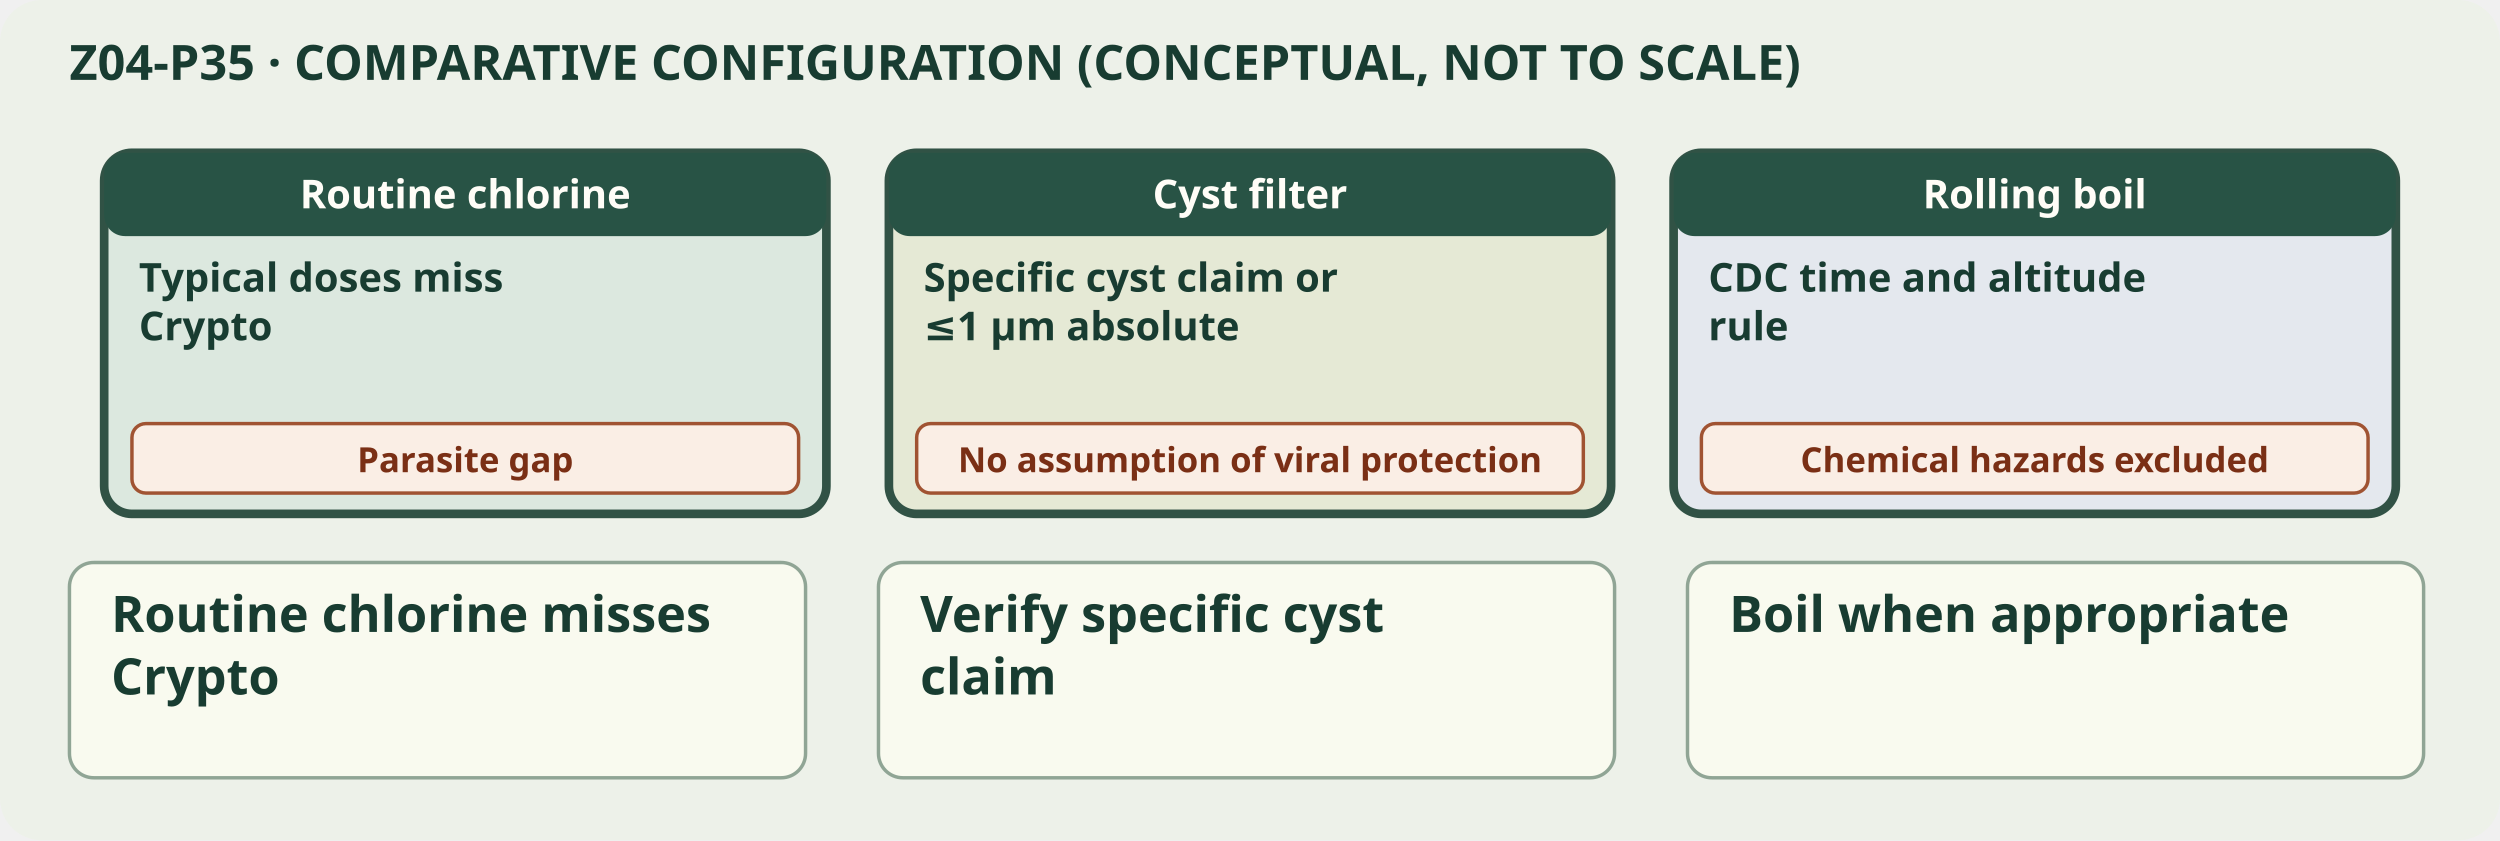
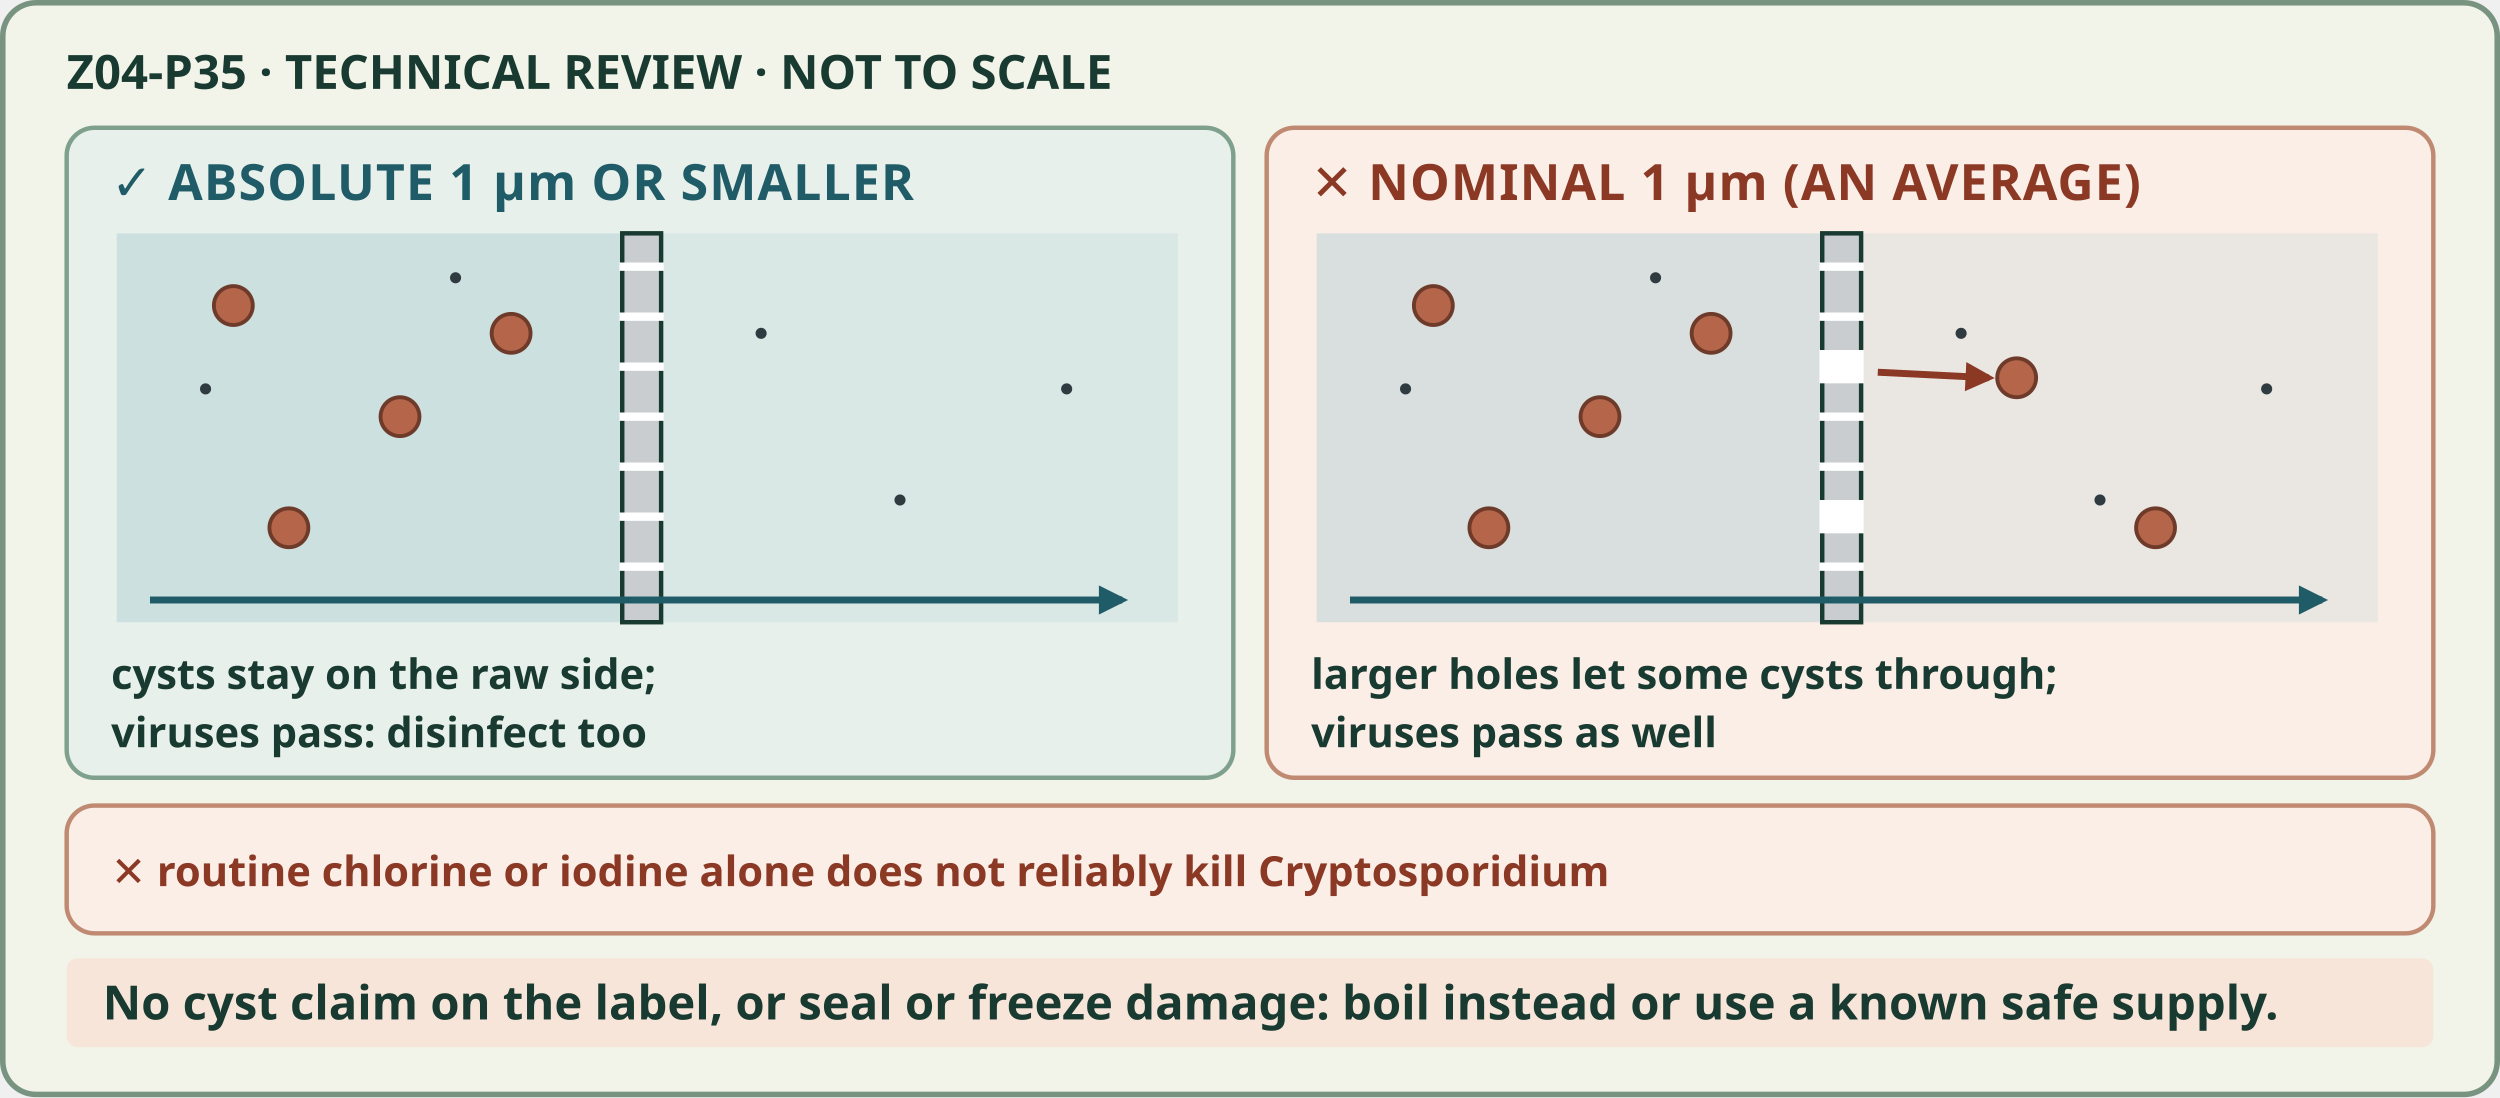
- <svg xmlns="http://www.w3.org/2000/svg" viewBox="0 0 720 242" role="img" aria-labelledby="title desc">
+ <svg xmlns="http://www.w3.org/2000/svg" viewBox="0 0 900 395" role="img" aria-labelledby="title desc">
  <defs>
-     <marker id="arrow" viewBox="0 0 10 10" markerWidth="3" markerHeight="3" refX="8" refY="5" orient="auto">
-       <path d="M0 0L10 5 0 10Z" fill="#285345" />
+     <marker id="m-flow" viewBox="0 0 10 10" refX="8" refY="5" markerWidth="4.2" markerHeight="4.2" orient="auto">
+       <path d="M0 0L10 5L0 10Z" fill="#205b68" />
+     </marker>
+     <marker id="m-reverse" viewBox="0 0 10 10" refX="8" refY="5" markerWidth="4.2" markerHeight="4.2" orient="auto">
+       <path d="M0 0L10 5L0 10Z" fill="#8b3825" />
+     </marker>
+     <marker id="m-load" viewBox="0 0 10 10" refX="8" refY="5" markerWidth="4.2" markerHeight="4.2" orient="auto">
+       <path d="M0 0L10 5L0 10Z" fill="#3b3b3b" />
+     </marker>
+     <marker id="m-air" viewBox="0 0 10 10" refX="8" refY="5" markerWidth="4.2" markerHeight="4.2" orient="auto">
+       <path d="M0 0L10 5L0 10Z" fill="#6b7f8c" />
+     </marker>
+     <marker id="m-ink" viewBox="0 0 10 10" refX="8" refY="5" markerWidth="4.2" markerHeight="4.2" orient="auto">
+       <path d="M0 0L10 5L0 10Z" fill="#183a30" />
    </marker>
  </defs>
-   <rect width="720" height="242" rx="12" fill="#edf1e9" />
-   <g font-family="system-ui,sans-serif" font-size="14.5" font-weight="650" fill="#183c31">
-     <text x="20" y="23" font-size="14" font-weight="700" fill="#183c31" text-anchor="start">Z04-P35 · COMPARATIVE CONFIGURATION (CONCEPTUAL, NOT TO SCALE)</text>
-     <g id="comparison-artwork">
-       <rect x="30" y="44" width="208" height="104" rx="8" fill="#dce8df" stroke="#315245" stroke-width="2.5" />
-       <rect x="30" y="44" width="208" height="24" rx="6" fill="#285345" />
-       <text x="134.0" y="60" font-size="11.5" font-weight="650" fill="#fffdf7" text-anchor="middle">Routine chlorine</text>
-       <text x="40" y="84" font-size="11.5" font-weight="600" fill="#183c31" text-anchor="start">Typical doses miss</text>
-       <text x="40" y="98" font-size="11.5" font-weight="600" fill="#183c31" text-anchor="start">Crypto</text>
-       <rect x="38" y="122" width="192" height="20" rx="4" fill="#faeee5" stroke="#a05332" />
-       <text x="134.0" y="136" font-size="10" font-weight="650" fill="#7a2f15" text-anchor="middle">Parasite gap</text>
-       <rect x="256" y="44" width="208" height="104" rx="8" fill="#e5e9d5" stroke="#315245" stroke-width="2.5" />
-       <rect x="256" y="44" width="208" height="24" rx="6" fill="#285345" />
-       <text x="360.0" y="60" font-size="11.5" font-weight="650" fill="#fffdf7" text-anchor="middle">Cyst filter</text>
-       <text x="266" y="84" font-size="11.5" font-weight="600" fill="#183c31" text-anchor="start">Specific cyst claim or</text>
-       <text x="266" y="98" font-size="11.5" font-weight="600" fill="#183c31" text-anchor="start">≤1 μm absolute</text>
-       <rect x="264" y="122" width="192" height="20" rx="4" fill="#faeee5" stroke="#a05332" />
-       <text x="360.0" y="136" font-size="10" font-weight="650" fill="#7a2f15" text-anchor="middle">No assumption of viral protection</text>
-       <rect x="482" y="44" width="208" height="104" rx="8" fill="#e4e8ee" stroke="#315245" stroke-width="2.5" />
-       <rect x="482" y="44" width="208" height="24" rx="6" fill="#285345" />
-       <text x="586.0" y="60" font-size="11.5" font-weight="650" fill="#fffdf7" text-anchor="middle">Rolling boil</text>
-       <text x="492" y="84" font-size="11.5" font-weight="600" fill="#183c31" text-anchor="start">CDC time and altitude</text>
-       <text x="492" y="98" font-size="11.5" font-weight="600" fill="#183c31" text-anchor="start">rule</text>
-       <rect x="490" y="122" width="192" height="20" rx="4" fill="#faeee5" stroke="#a05332" />
-       <text x="586.0" y="136" font-size="10" font-weight="650" fill="#7a2f15" text-anchor="middle">Chemical hazards excluded</text>
-     </g>
-     <g id="stage-panels">
-       <rect x="20" y="162" width="212" height="62" rx="7" fill="#f9faef" stroke="#90a595" />
-       <text x="32" y="182" font-size="14.5" font-weight="650" fill="#183c31" text-anchor="start">Routine chlorine misses</text>
-       <text x="32" y="200" font-size="14.5" font-weight="650" fill="#183c31" text-anchor="start">Crypto</text>
-       <rect x="253" y="162" width="212" height="62" rx="7" fill="#f9faef" stroke="#90a595" />
-       <text x="265" y="182" font-size="14.5" font-weight="650" fill="#183c31" text-anchor="start">Verify specific cyst</text>
-       <text x="265" y="200" font-size="14.5" font-weight="650" fill="#183c31" text-anchor="start">claim</text>
-       <rect x="486" y="162" width="212" height="62" rx="7" fill="#f9faef" stroke="#90a595" />
-       <text x="498" y="182" font-size="14.5" font-weight="650" fill="#183c31" text-anchor="start">Boil when appropriate</text>
-     </g>
+   <style>text{font:650 19px system-ui,sans-serif;fill:#183a30}.small{font-size:17px}.tiny{font-size:15px}.head{font-size:18px;letter-spacing:.4px}.warn{fill:#8b3825}.ok{fill:#205b68}.mute{fill:#4c5d55}.inv{fill:#ffffff}.lead{fill:none;stroke:#365c50;stroke-width:1.6}</style>
+   <rect x="1" y="1" width="898" height="393" rx="12" fill="#f2f3e9" stroke="#789481" stroke-width="2" />
+   <text x="24" y="32" class="small">Z04-P35 · TECHNICAL REVIEW · NOT TO SCALE</text>
+   <g id="z04-p35-artwork">
+     <rect x="24" y="46" width="420" height="234" rx="10" fill="#e7f0ea" stroke="#7ea08d" stroke-width="1.6" />
+     <text x="40" y="72" class="head ok">✓ ABSOLUTE 1 µm OR SMALLER</text>
+     <rect x="456" y="46" width="420" height="234" rx="10" fill="#fbeee7" stroke="#c08a72" stroke-width="1.6" />
+     <text x="472" y="72" class="head warn">✕ NOMINAL 1 µm (AN AVERAGE)</text>
+     <rect x="42" y="84" width="182" height="140" fill="#9cc3cf" fill-opacity=".35" />
+     <rect x="238" y="84" width="186" height="140" fill="#9cc3cf" fill-opacity=".18" />
+     <rect x="224" y="84" width="14" height="140" fill="#c9cdd0" stroke="#183a30" stroke-width="1.6" />
+     <rect x="223" y="94.5" width="16" height="3" fill="#ffffff" />
+     <rect x="223" y="112.5" width="16" height="3" fill="#ffffff" />
+     <rect x="223" y="130.5" width="16" height="3" fill="#ffffff" />
+     <rect x="223" y="148.5" width="16" height="3" fill="#ffffff" />
+     <rect x="223" y="166.5" width="16" height="3" fill="#ffffff" />
+     <rect x="223" y="184.5" width="16" height="3" fill="#ffffff" />
+     <rect x="223" y="202.5" width="16" height="3" fill="#ffffff" />
+     <circle cx="84" cy="110" r="7" fill="#b5654a" stroke="#6e3b2a" stroke-width="1.4" />
+     <circle cx="144" cy="150" r="7" fill="#b5654a" stroke="#6e3b2a" stroke-width="1.4" />
+     <circle cx="104" cy="190" r="7" fill="#b5654a" stroke="#6e3b2a" stroke-width="1.4" />
+     <circle cx="184" cy="120" r="7" fill="#b5654a" stroke="#6e3b2a" stroke-width="1.4" />
+     <circle cx="74" cy="140" r="2" fill="#2f3b40" />
+     <circle cx="164" cy="100" r="2" fill="#2f3b40" />
+     <circle cx="274" cy="120" r="2" fill="#2f3b40" />
+     <circle cx="324" cy="180" r="2" fill="#2f3b40" />
+     <circle cx="384" cy="140" r="2" fill="#2f3b40" />
+     <path d="M54 216H404" fill="none" stroke="#205b68" stroke-width="2.5" marker-end="url(#m-flow)" />
+     <rect x="474" y="84" width="182" height="140" fill="#9cc3cf" fill-opacity=".35" />
+     <rect x="670" y="84" width="186" height="140" fill="#9cc3cf" fill-opacity=".18" />
+     <rect x="656" y="84" width="14" height="140" fill="#c9cdd0" stroke="#183a30" stroke-width="1.6" />
+     <rect x="655" y="94.5" width="16" height="3" fill="#ffffff" />
+     <rect x="655" y="112.5" width="16" height="3" fill="#ffffff" />
+     <rect x="655" y="126.0" width="16" height="12" fill="#ffffff" />
+     <rect x="655" y="148.5" width="16" height="3" fill="#ffffff" />
+     <rect x="655" y="166.5" width="16" height="3" fill="#ffffff" />
+     <rect x="655" y="180.0" width="16" height="12" fill="#ffffff" />
+     <rect x="655" y="202.5" width="16" height="3" fill="#ffffff" />
+     <circle cx="516" cy="110" r="7" fill="#b5654a" stroke="#6e3b2a" stroke-width="1.4" />
+     <circle cx="576" cy="150" r="7" fill="#b5654a" stroke="#6e3b2a" stroke-width="1.4" />
+     <circle cx="536" cy="190" r="7" fill="#b5654a" stroke="#6e3b2a" stroke-width="1.4" />
+     <circle cx="616" cy="120" r="7" fill="#b5654a" stroke="#6e3b2a" stroke-width="1.4" />
+     <circle cx="506" cy="140" r="2" fill="#2f3b40" />
+     <circle cx="596" cy="100" r="2" fill="#2f3b40" />
+     <circle cx="706" cy="120" r="2" fill="#2f3b40" />
+     <circle cx="756" cy="180" r="2" fill="#2f3b40" />
+     <circle cx="816" cy="140" r="2" fill="#2f3b40" />
+     <path d="M486 216H836" fill="none" stroke="#205b68" stroke-width="2.5" marker-end="url(#m-flow)" />
+     <circle cx="726" cy="136" r="7" fill="#b5654a" stroke="#6e3b2a" stroke-width="1.4" />
+     <circle cx="776" cy="190" r="7" fill="#b5654a" stroke="#6e3b2a" stroke-width="1.4" />
+     <path d="M676 134L716 136" fill="none" stroke="#8b3825" stroke-width="2.5" marker-end="url(#m-reverse)" />
+     <text x="40" y="248" class="tiny">cysts stay on the raw side;</text>
+     <text x="40" y="269" class="tiny">viruses pass: disinfect too</text>
+     <text x="472" y="248" class="tiny">larger holes let some cysts through;</text>
+     <text x="472" y="269" class="tiny">viruses pass as well</text>
+     <rect x="24" y="290" width="852" height="46" rx="10" fill="#fbeee7" stroke="#c08a72" stroke-width="1.6" />
+     <text x="40" y="319" class="tiny warn">✕ routine chlorine or iodine alone does not reliably kill Cryptosporidium</text>
+     <rect x="24" y="345" width="852" height="32" rx="4" fill="#f7e5d9" />
+     <text x="37" y="367" class="small">No cyst claim on the label, or seal or freeze damage: boil instead or use a known safe supply.</text>
  </g>
</svg>
